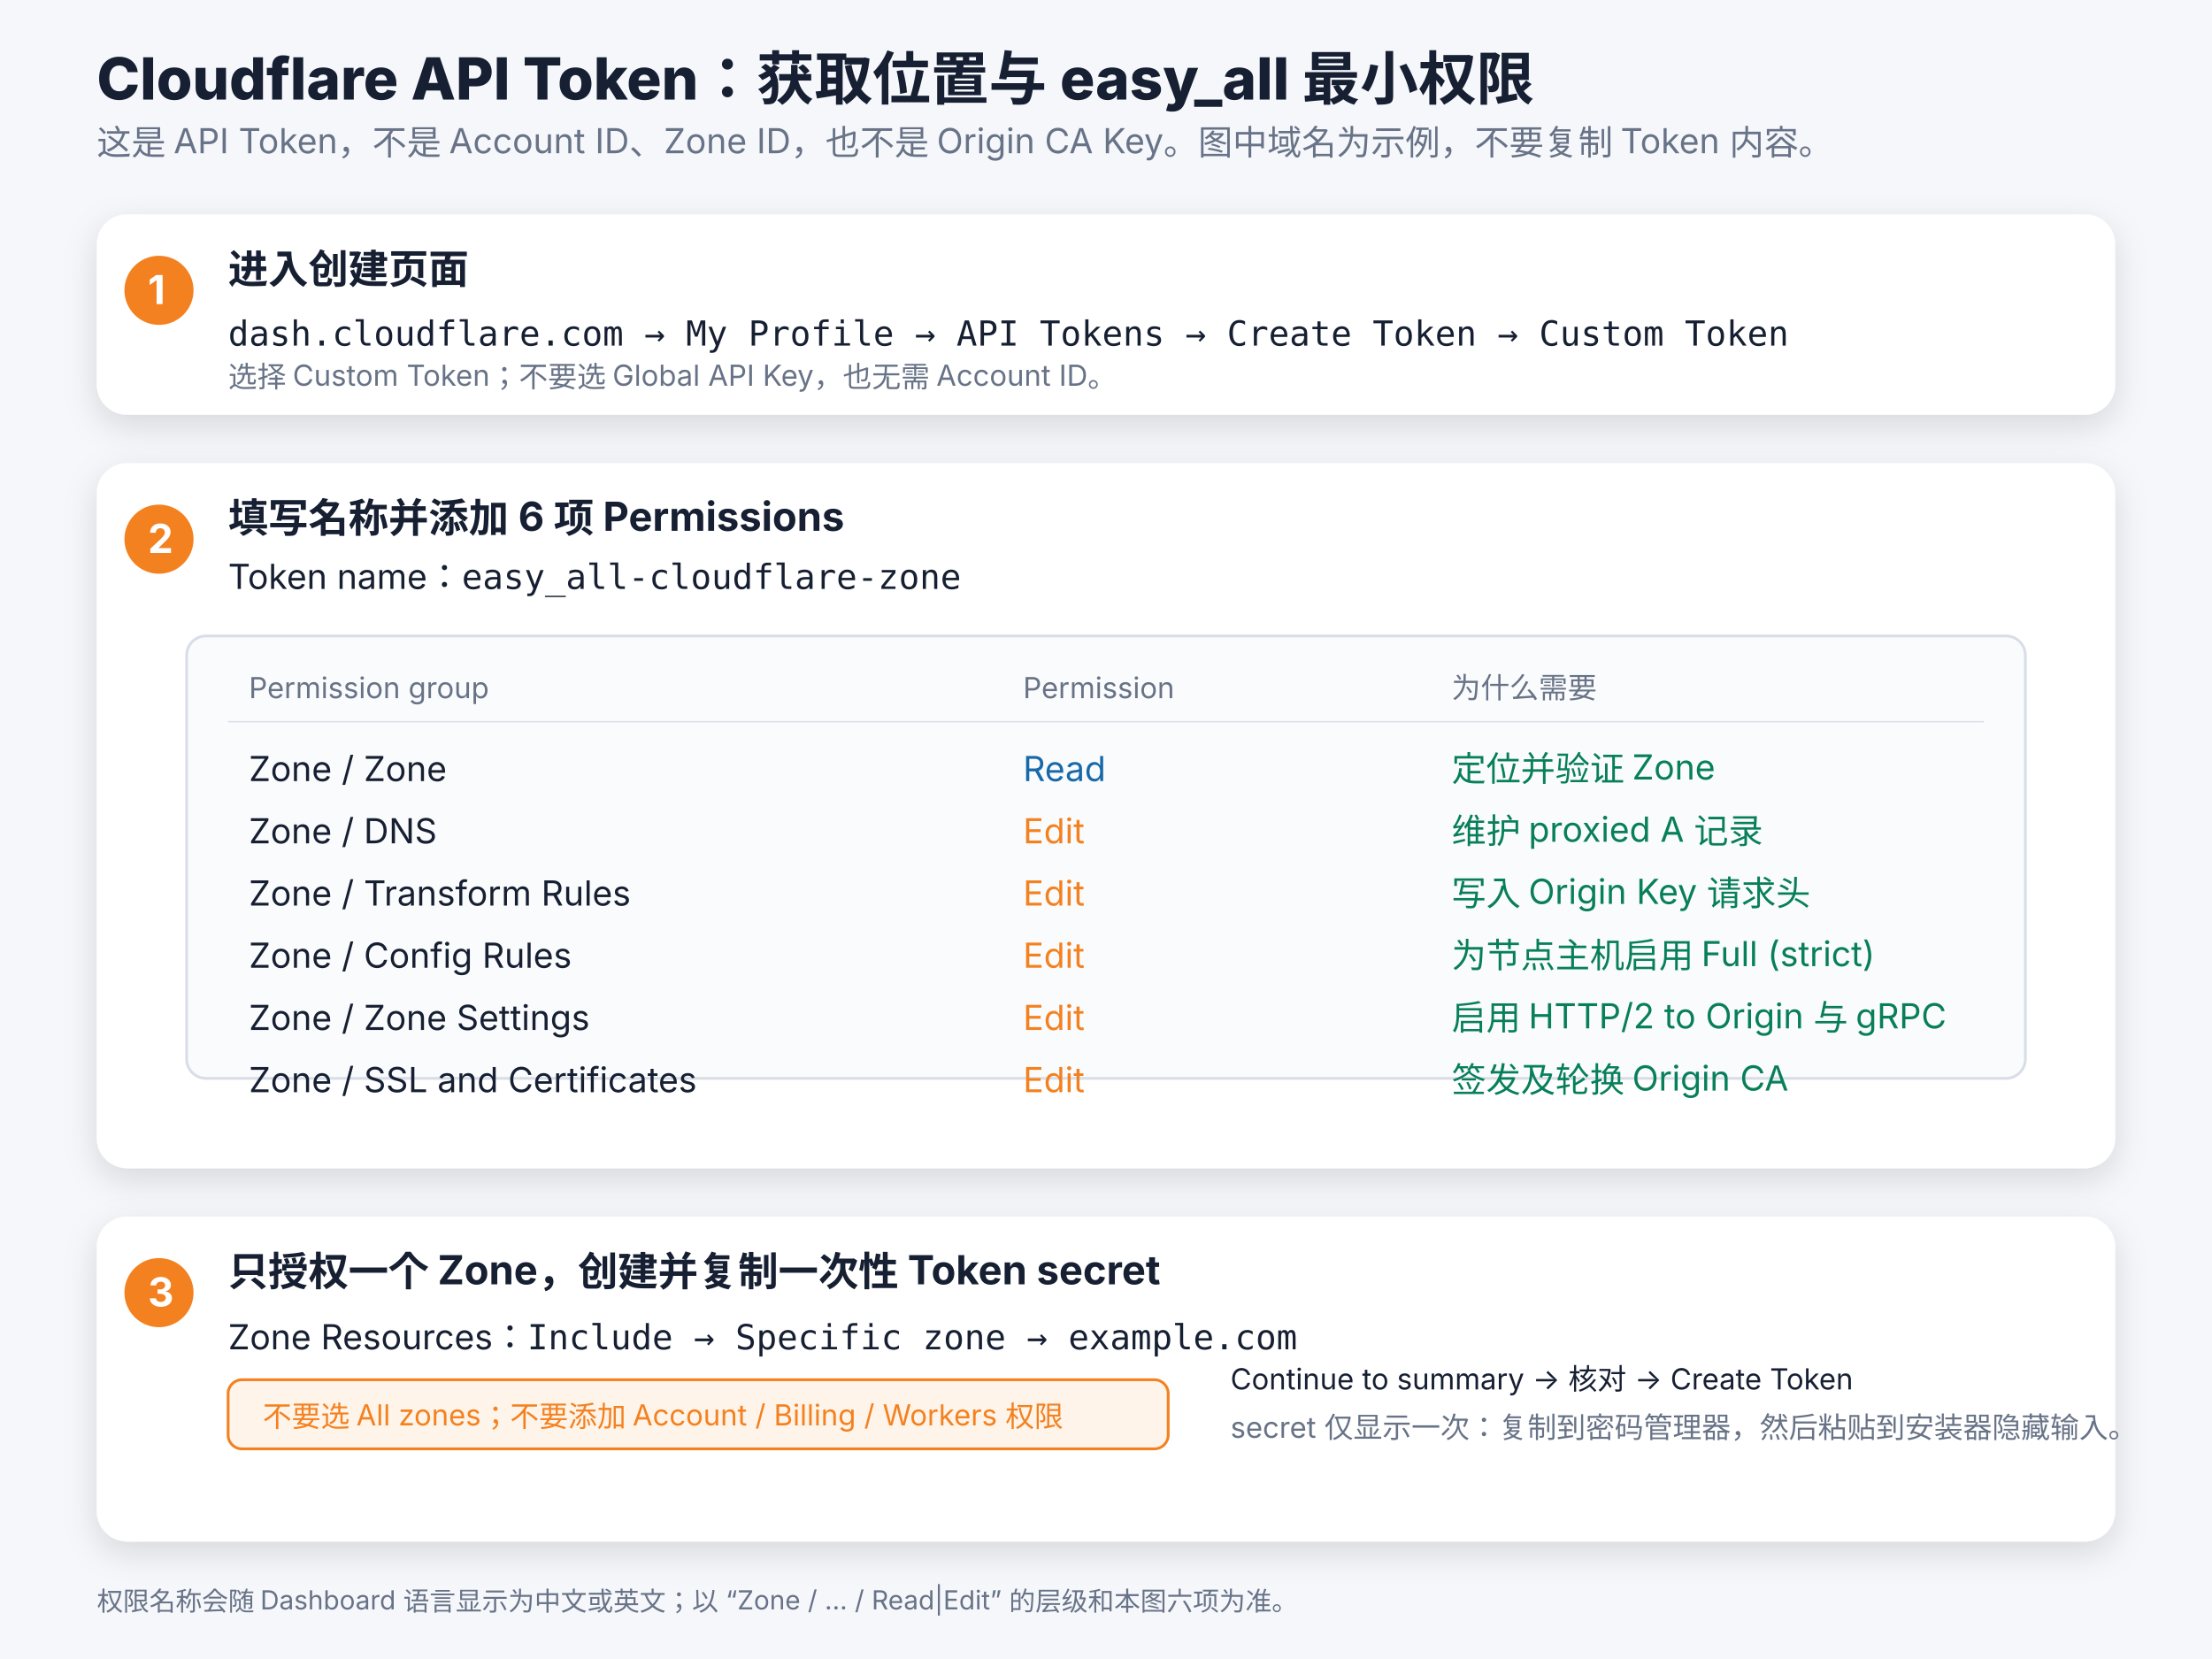
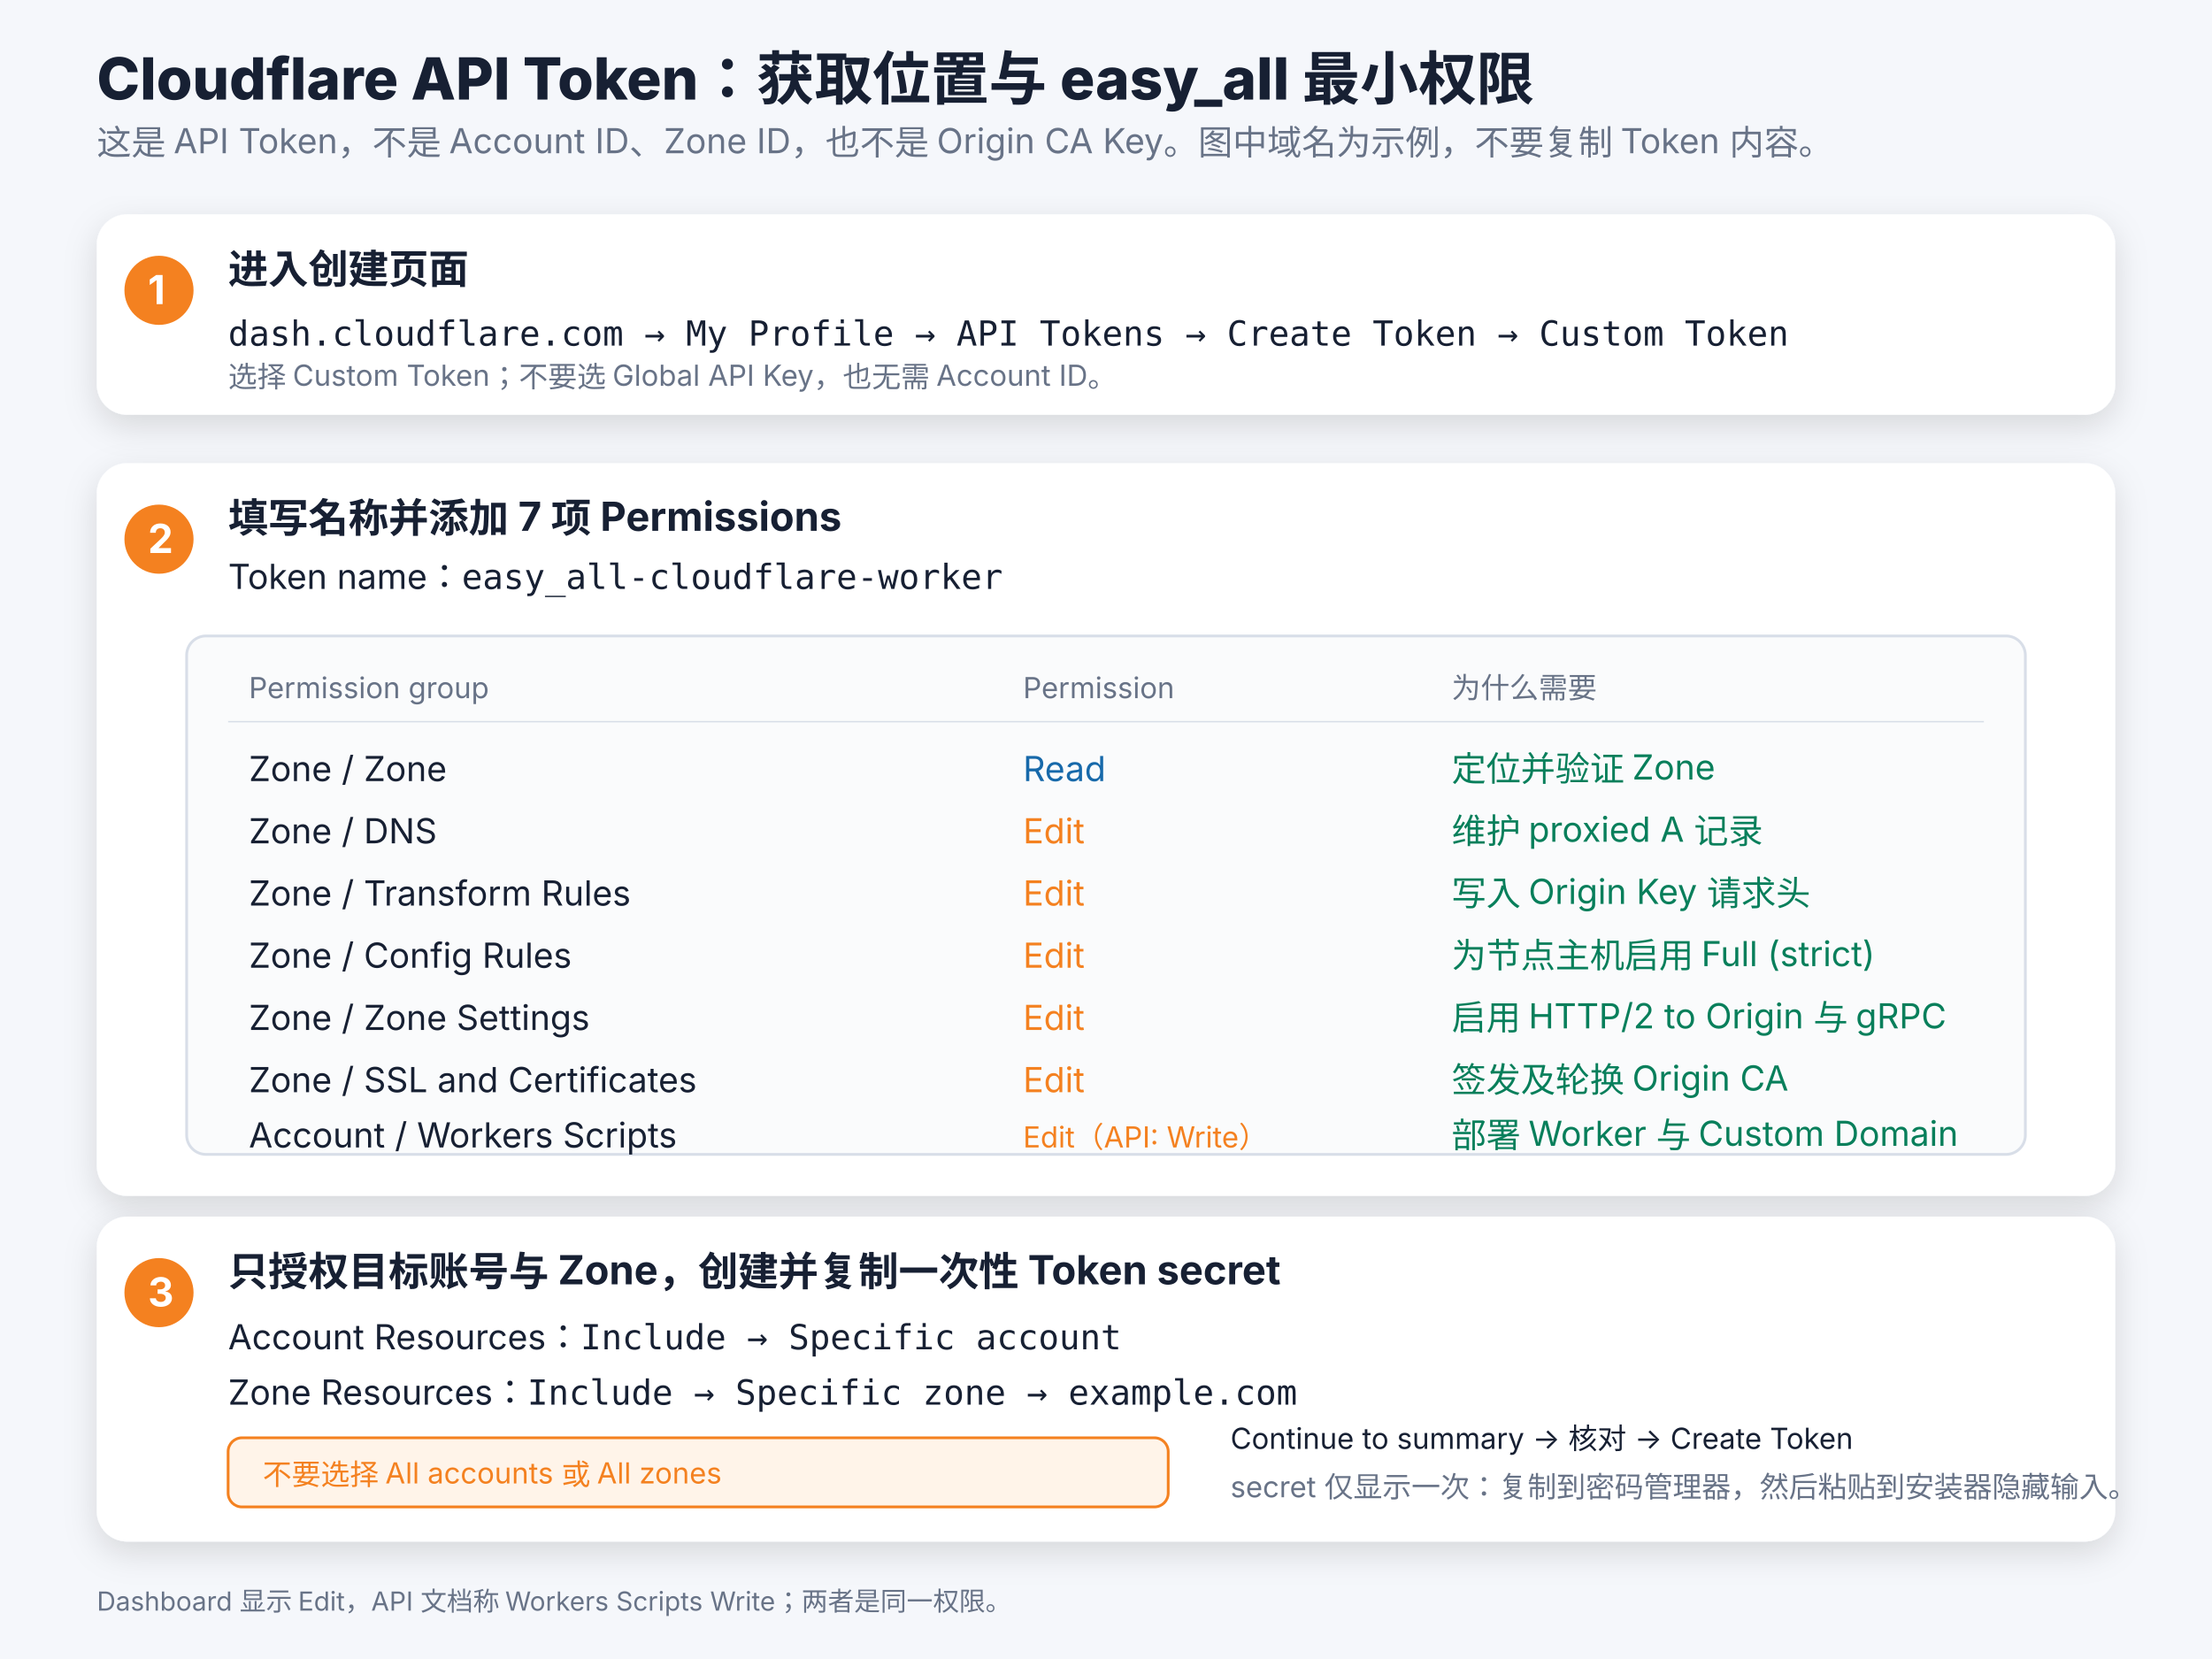
<svg xmlns="http://www.w3.org/2000/svg" width="1600" height="1200" viewBox="0 0 1600 1200" role="img" aria-labelledby="title desc">
  <defs>
    <filter id="shadow" x="-10%" y="-15%" width="120%" height="140%">
      <feDropShadow dx="0" dy="8" stdDeviation="12" flood-opacity=".13" />
    </filter>
    <style>
      text{font-family:-apple-system,BlinkMacSystemFont,"Segoe UI","PingFang SC","Microsoft YaHei",sans-serif;fill:#172033}.title{font-size:42px;font-weight:760}.step{font-size:29px;font-weight:730}.body{font-size:25px}.small{font-size:21px}.tiny{font-size:19px}.muted{fill:#687387}.orange{fill:#f48120}.green{fill:#087f5b}.blue{fill:#1769aa}.mono{font-family:ui-monospace,SFMono-Regular,Menlo,monospace}.white{fill:#fff}
    </style>
  </defs>
  <rect width="1600" height="1200" fill="#f5f7fb" />
  <text x="70" y="72" class="title">Cloudflare API Token：获取位置与 easy_all 最小权限</text>
  <text x="70" y="112" class="body muted">这是 API Token，不是 Account ID、Zone ID，也不是 Origin CA Key。图中域名为示例，不要复制 Token 内容。</text>
  <rect x="70" y="155" width="1460" height="145" rx="22" fill="#fff" filter="url(#shadow)" />
  <circle cx="115" cy="210" r="25" fill="#f48120" />
  <text x="107" y="220" class="step white">1</text>
  <text x="165" y="205" class="step">进入创建页面</text>
  <text x="165" y="250" class="body mono">dash.cloudflare.com  →  My Profile  →  API Tokens  →  Create Token  →  Custom Token</text>
  <text x="165" y="280" class="small muted">选择 Custom Token；不要选 Global API Key，也无需 Account ID。</text>
-   <rect x="70" y="335" width="1460" height="510" rx="22" fill="#fff" filter="url(#shadow)" />
+   <rect x="70" y="335" width="1460" height="530" rx="22" fill="#fff" filter="url(#shadow)" />
  <circle cx="115" cy="390" r="25" fill="#f48120" />
  <text x="107" y="400" class="step white">2</text>
-   <text x="165" y="385" class="step">填写名称并添加 6 项 Permissions</text>
-   <text x="165" y="426" class="body">Token name：<tspan class="mono">easy_all-cloudflare-zone</tspan>
+   <text x="165" y="385" class="step">填写名称并添加 7 项 Permissions</text>
+   <text x="165" y="426" class="body">Token name：<tspan class="mono">easy_all-cloudflare-worker</tspan>
  </text>
-   <rect x="135" y="460" width="1330" height="320" rx="14" fill="#fafbfc" stroke="#d8dee8" stroke-width="2" />
+   <rect x="135" y="460" width="1330" height="375" rx="14" fill="#fafbfc" stroke="#d8dee8" stroke-width="2" />
  <text x="180" y="505" class="small muted">Permission group</text>
  <text x="740" y="505" class="small muted">Permission</text>
  <text x="1050" y="505" class="small muted">为什么需要</text>
  <line x1="165" y1="522" x2="1435" y2="522" stroke="#d8dee8" />
  <g class="body">
    <text x="180" y="565">Zone / Zone</text>
    <text x="740" y="565" class="blue">Read</text>
    <text x="1050" y="565" class="green">定位并验证 Zone</text>
    <text x="180" y="610">Zone / DNS</text>
    <text x="740" y="610" class="orange">Edit</text>
    <text x="1050" y="610" class="green">维护 proxied A 记录</text>
    <text x="180" y="655">Zone / Transform Rules</text>
    <text x="740" y="655" class="orange">Edit</text>
    <text x="1050" y="655" class="green">写入 Origin Key 请求头</text>
    <text x="180" y="700">Zone / Config Rules</text>
    <text x="740" y="700" class="orange">Edit</text>
    <text x="1050" y="700" class="green">为节点主机启用 Full (strict)</text>
    <text x="180" y="745">Zone / Zone Settings</text>
    <text x="740" y="745" class="orange">Edit</text>
    <text x="1050" y="745" class="green">启用 HTTP/2 to Origin 与 gRPC</text>
  </g>
  <text x="180" y="790" class="body">Zone / SSL and Certificates</text>
  <text x="740" y="790" class="body orange">Edit</text>
  <text x="1050" y="790" class="body green">签发及轮换 Origin CA</text>
+   <text x="180" y="830" class="body">Account / Workers Scripts</text>
+   <text x="740" y="830" class="small orange">Edit（API: Write）</text>
+   <text x="1050" y="830" class="body green">部署 Worker 与 Custom Domain</text>
  <rect x="70" y="880" width="1460" height="235" rx="22" fill="#fff" filter="url(#shadow)" />
  <circle cx="115" cy="935" r="25" fill="#f48120" />
  <text x="107" y="945" class="step white">3</text>
-   <text x="165" y="930" class="step">只授权一个 Zone，创建并复制一次性 Token secret</text>
-   <text x="165" y="976" class="body">Zone Resources：<tspan class="mono">Include  →  Specific zone  →  example.com</tspan>
+   <text x="165" y="930" class="step">只授权目标账号与 Zone，创建并复制一次性 Token secret</text>
+   <text x="165" y="976" class="body">Account Resources：<tspan class="mono">Include  →  Specific account</tspan>
  </text>
-   <rect x="165" y="998" width="680" height="50" rx="10" fill="#fff4e9" stroke="#f48120" stroke-width="2" />
-   <text x="190" y="1032" class="small orange">不要选 All zones；不要添加 Account / Billing / Workers 权限</text>
-   <text x="890" y="1005" class="small">Continue to summary → 核对 → Create Token</text>
-   <text x="890" y="1040" class="small muted">secret 仅显示一次：复制到密码管理器，然后粘贴到安装器隐藏输入。</text>
-   <text x="70" y="1165" class="tiny muted">权限名称会随 Dashboard 语言显示为中文或英文；以 “Zone / … / Read|Edit” 的层级和本图六项为准。</text>
+   <text x="165" y="1016" class="body">Zone Resources：<tspan class="mono">Include  →  Specific zone  →  example.com</tspan>
+   </text>
+   <rect x="165" y="1040" width="680" height="50" rx="10" fill="#fff4e9" stroke="#f48120" stroke-width="2" />
+   <text x="190" y="1074" class="small orange">不要选择 All accounts 或 All zones</text>
+   <text x="890" y="1048" class="small">Continue to summary → 核对 → Create Token</text>
+   <text x="890" y="1083" class="small muted">secret 仅显示一次：复制到密码管理器，然后粘贴到安装器隐藏输入。</text>
+   <text x="70" y="1165" class="tiny muted">Dashboard 显示 Edit，API 文档称 Workers Scripts Write；两者是同一权限。</text>
</svg>
